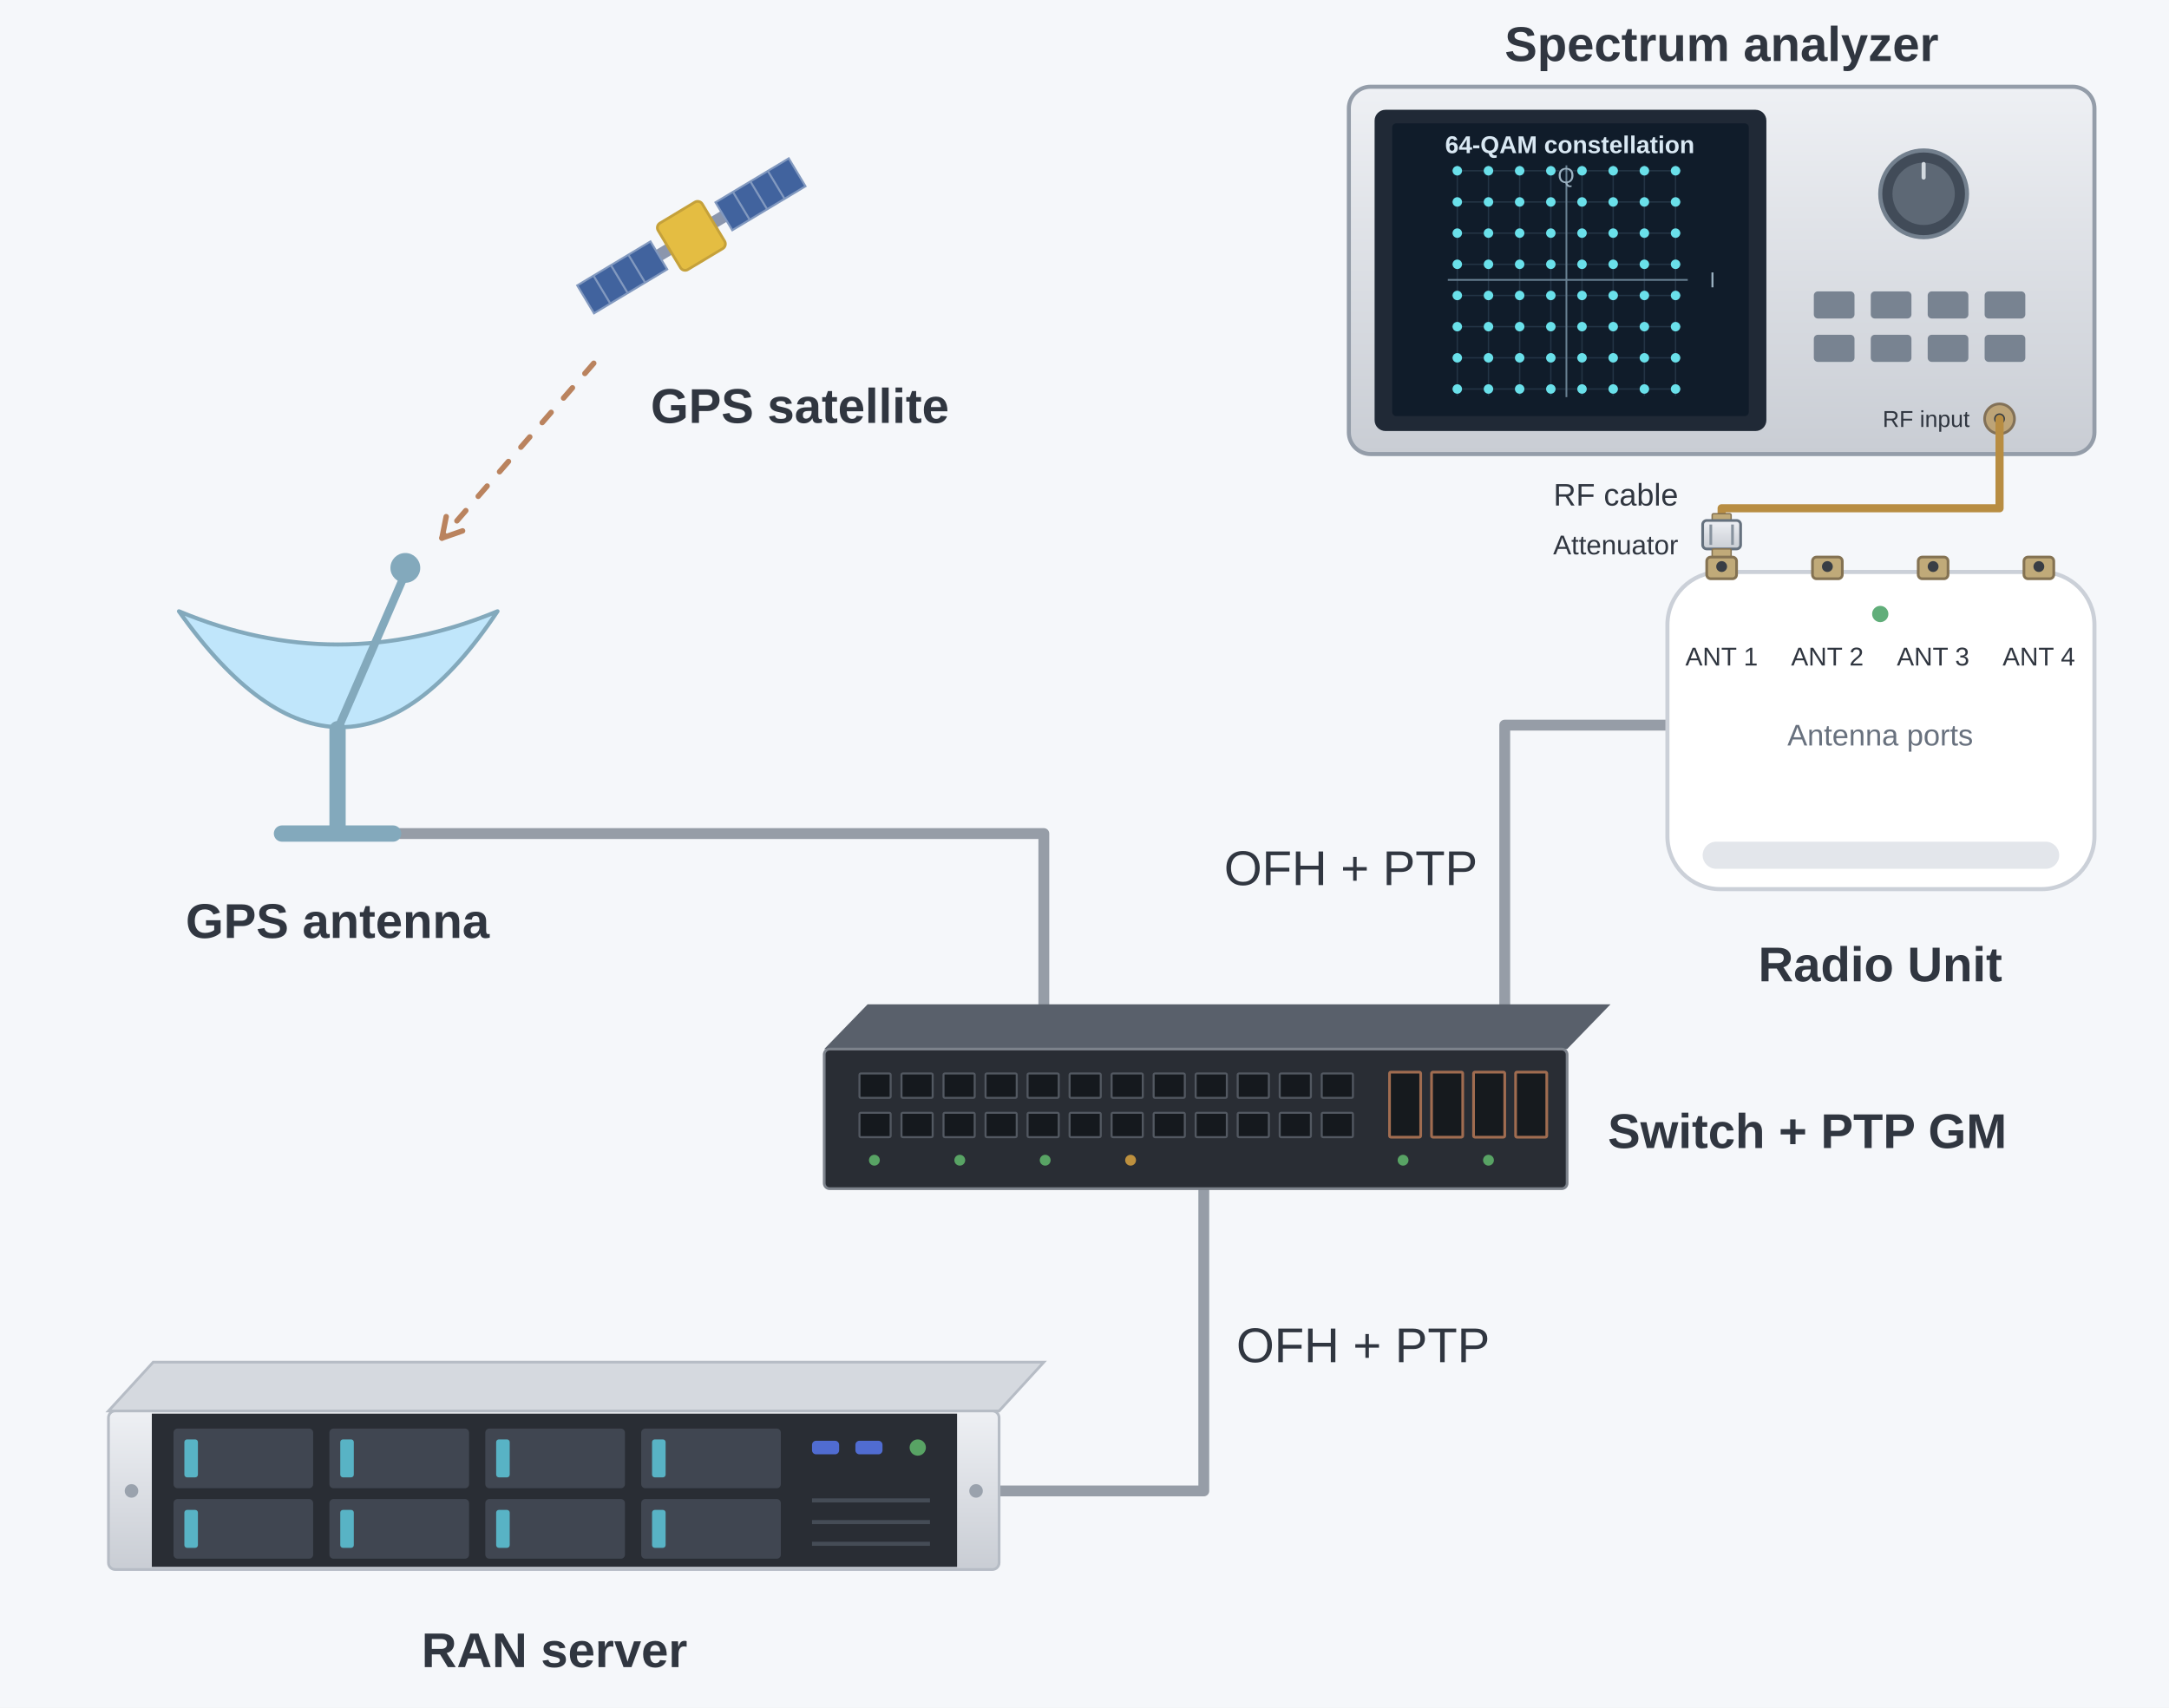
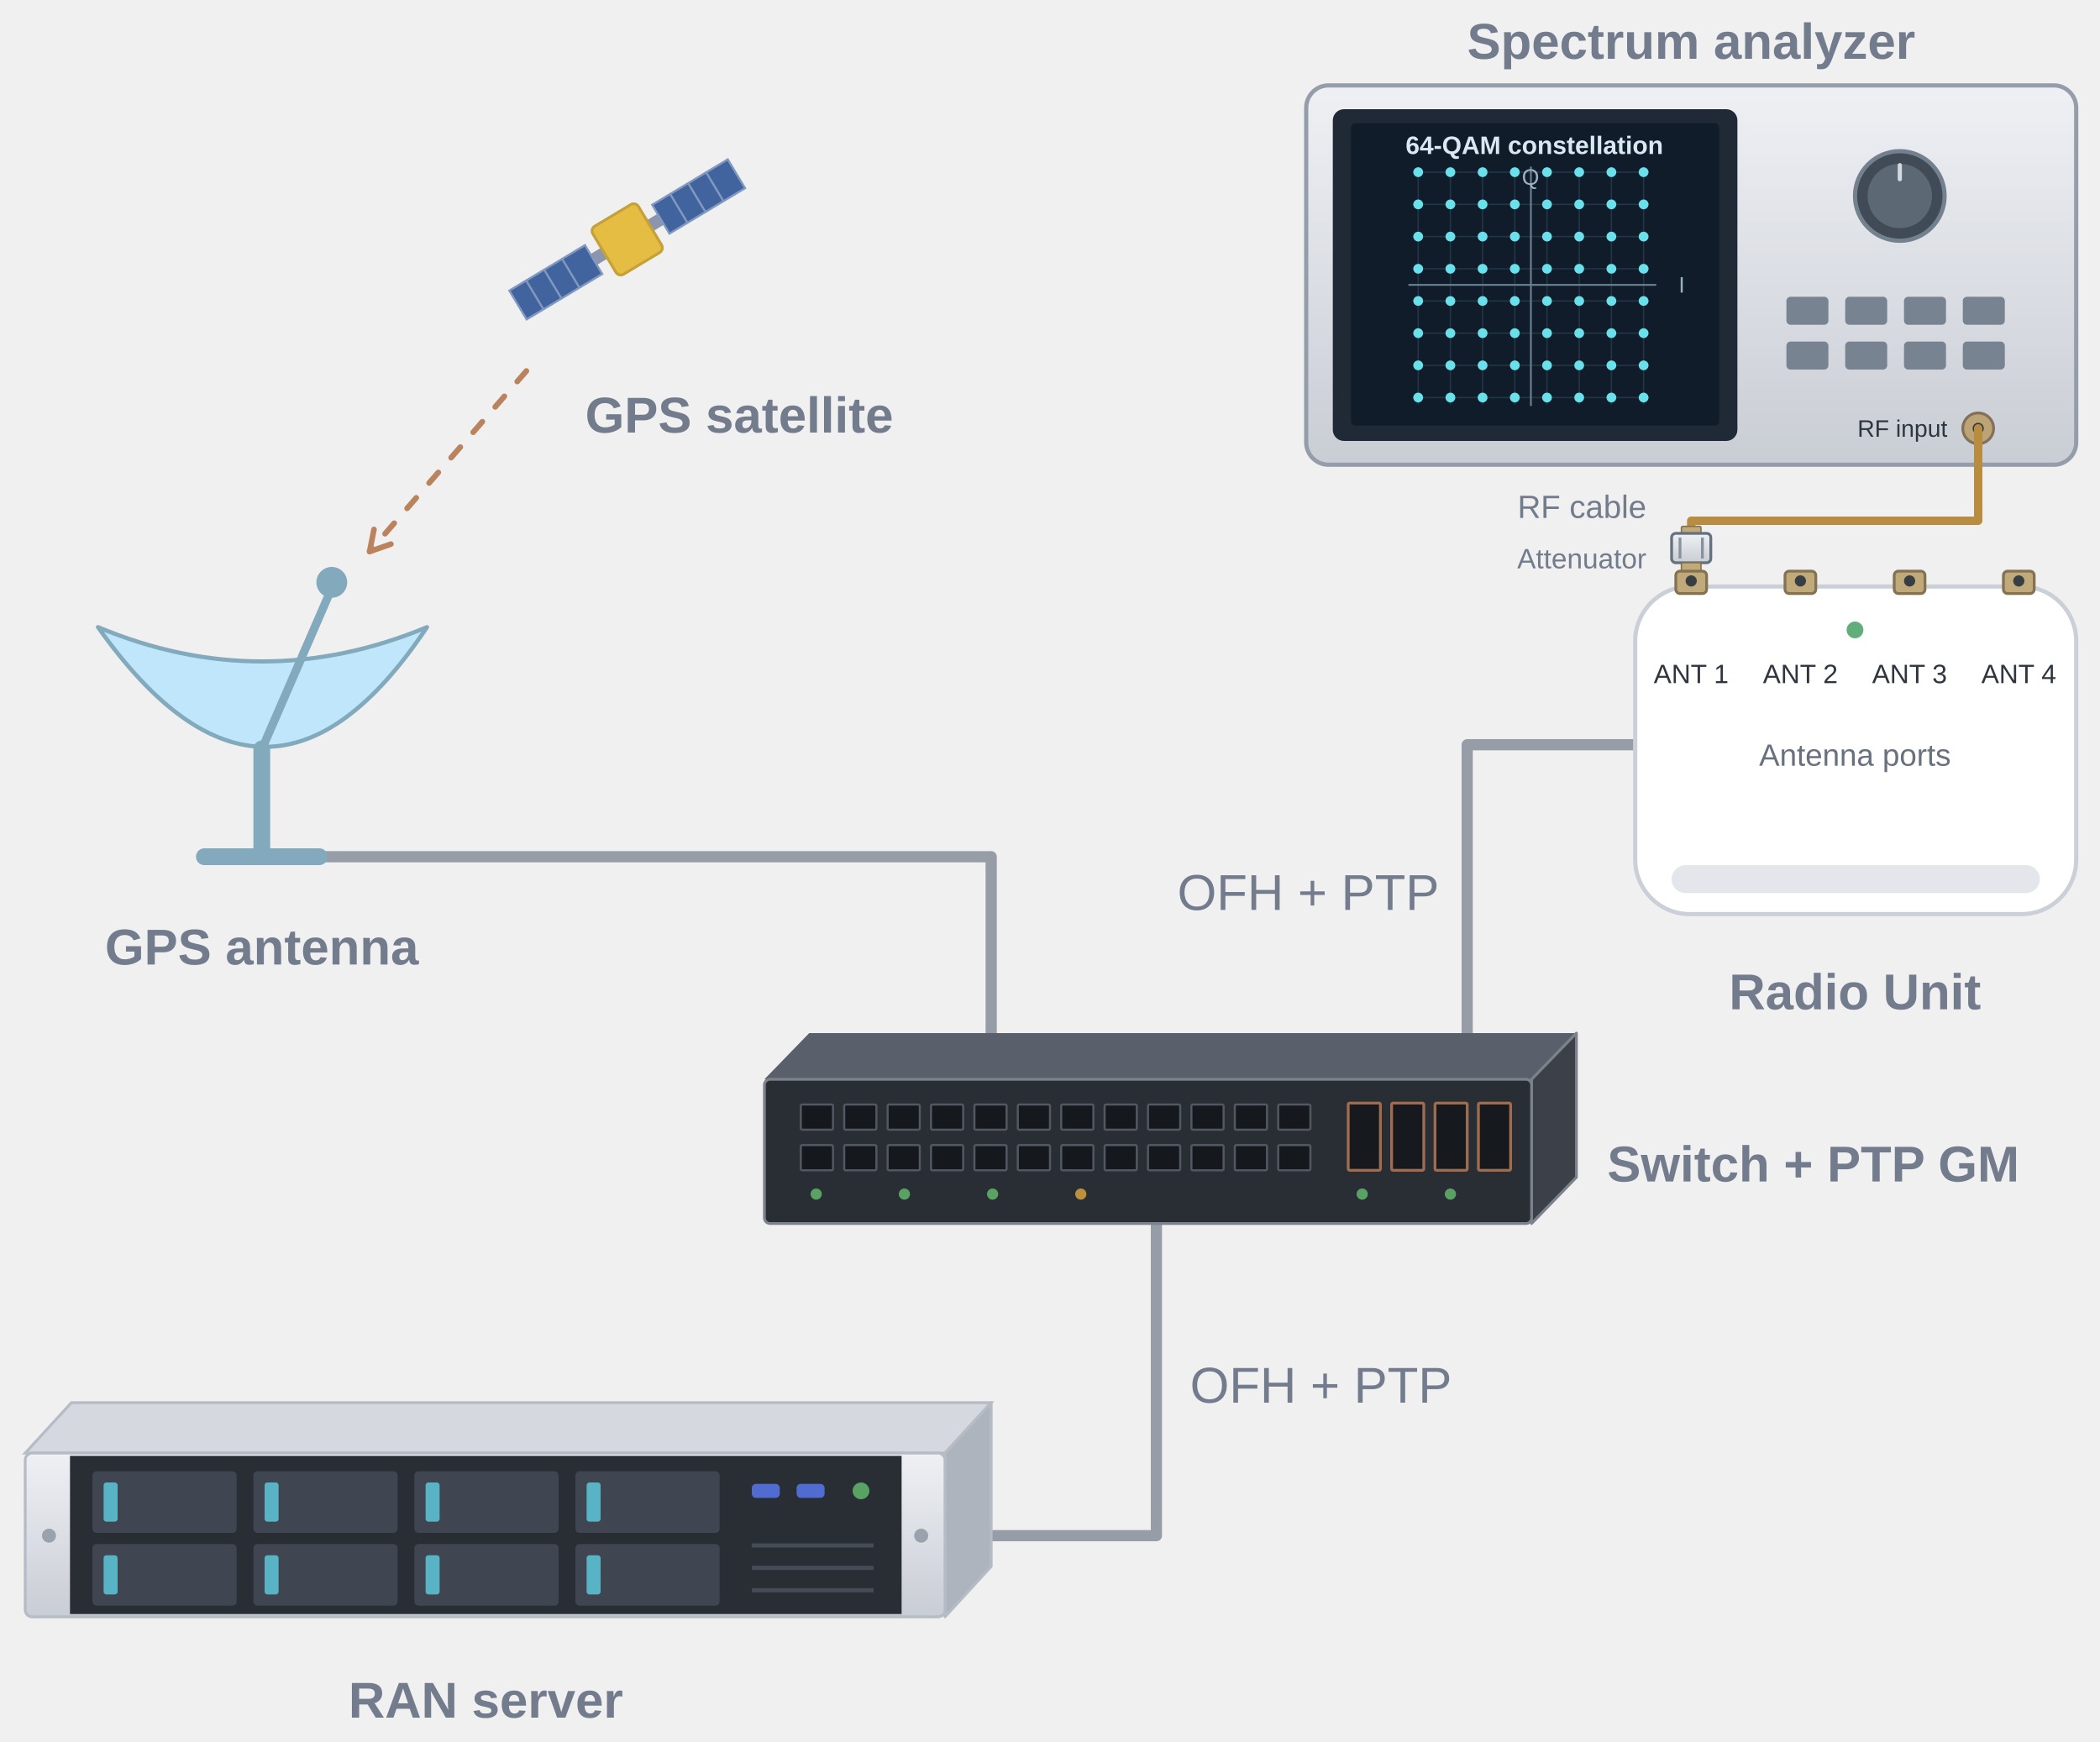
- <svg xmlns="http://www.w3.org/2000/svg" width="1600" height="1260" viewBox="0 0 1600 1260" role="img" aria-labelledby="title desc">
+ <svg xmlns="http://www.w3.org/2000/svg" width="1500" height="1244" viewBox="62 3 1500 1244" role="img" aria-labelledby="title desc">
  <defs>
    <linearGradient id="screen" x2="0" y2="1">
      <stop stop-color="#7999ef" />
      <stop offset="1" stop-color="#5274cf" />
    </linearGradient>
    <linearGradient id="metal" x2="0" y2="1">
      <stop stop-color="#eef0f4" />
      <stop offset="1" stop-color="#c9cdd4" />
    </linearGradient>
    <marker id="gpsArrow" viewBox="0 0 10 10" refX="8" refY="5" markerWidth="5" markerHeight="5" orient="auto-start-reverse">
      <path d="M1 1 L8 5 L1 9" fill="none" stroke="#ba835e" stroke-width="2" stroke-linecap="round" stroke-linejoin="round" />
    </marker>
  </defs>
  <style>
-  text {font-family:Arial,Helvetica,sans-serif;fill:#303640;font-size:36px}
+  text {font-family:Arial,Helvetica,sans-serif;fill:#737c8c;font-size:36px}
+  .device {fill:#303640}
 .label {font-weight:600}
 .link {fill:none;stroke:#969da7;stroke-width:8;stroke-linejoin:round;stroke-linecap:round}
</style>
-   <rect width="1600" height="1260" fill="#f5f7fa" />
  <path class="link" d="M275 615 H770 V760" />
  <path class="link" d="M1110 760 V535 H1230" />
  <path class="link" d="M888 875 V1100 H728" />
  <text x="1090" y="653" text-anchor="end" font-size="32">OFH + PTP</text>
  <text x="912" y="1005" font-size="32">OFH + PTP</text>
  <g transform="translate(510 174) rotate(-31)">
    <path d="M-90 0 H90" stroke="#8b96ad" stroke-width="9" />
    <g fill="#41639e" stroke="#8299bf" stroke-width="1.5">
      <rect x="-91" y="-12" width="63" height="24" />
      <rect x="28" y="-12" width="63" height="24" />
      <path d="M-77 -12 V12 M-62 -12 V12 M-47 -12 V12 M43 -12 V12 M58 -12 V12 M73 -12 V12" />
    </g>
    <rect x="-19" y="-20" width="38" height="40" rx="4" fill="#e4bd42" stroke="#c5a13a" stroke-width="2" />
  </g>
  <text class="label" x="480" y="312">GPS satellite</text>
  <path d="M438 268 L326 397" fill="none" stroke="#ba835e" stroke-width="4" stroke-dasharray="10 14" stroke-linecap="round" marker-end="url(#gpsArrow)" />
  <g stroke="#83a9bc" stroke-linecap="round" stroke-linejoin="round">
    <path d="M132 451 Q249 500 367 451 Q253 622 132 451Z" fill="#c0e6fb" stroke-width="3" />
    <path d="M250 536 L299 423" fill="none" stroke-width="6" />
    <circle cx="299" cy="419" r="10" fill="#83a9bc" stroke-width="2" />
    <path d="M249 538 V615 M208 615 H290" fill="none" stroke-width="12" />
  </g>
  <text class="label" x="249" y="692" text-anchor="middle">GPS antenna</text>
  <text class="label" x="1270" y="45" text-anchor="middle">Spectrum analyzer</text>
  <rect x="995" y="64" width="550" height="271" rx="16" fill="url(#metal)" stroke="#949da9" stroke-width="3" />
  <rect x="1014" y="81" width="289" height="237" rx="8" fill="#202936" />
  <rect x="1027" y="91" width="263" height="216" rx="3" fill="#101c2a" />
  <text x="1158" y="113" text-anchor="middle" style="font-size:18px;fill:#d9e8f3;font-weight:600">64-QAM constellation</text>
  <path d="M1075 122 V292 M1071 126 H1240" stroke="#314457" stroke-width="1" opacity=".6" />
  <path d="M1098 122 V292 M1071 149 H1240" stroke="#314457" stroke-width="1" opacity=".6" />
  <path d="M1121 122 V292 M1071 172 H1240" stroke="#314457" stroke-width="1" opacity=".6" />
  <path d="M1144 122 V292 M1071 195 H1240" stroke="#314457" stroke-width="1" opacity=".6" />
  <path d="M1167 122 V292 M1071 218 H1240" stroke="#314457" stroke-width="1" opacity=".6" />
  <path d="M1190 122 V292 M1071 241 H1240" stroke="#314457" stroke-width="1" opacity=".6" />
  <path d="M1213 122 V292 M1071 264 H1240" stroke="#314457" stroke-width="1" opacity=".6" />
  <path d="M1236 122 V292 M1071 287 H1240" stroke="#314457" stroke-width="1" opacity=".6" />
  <path d="M1155.5 122 V293 M1068 206.5 H1245" stroke="#698193" stroke-width="1.3" />
  <text x="1261" y="212" style="font-size:16px;fill:#9bb1c1">I</text>
  <text x="1149" y="135" style="font-size:16px;fill:#9bb1c1">Q</text>
  <circle class="qam-symbol" cx="1075" cy="126" r="3.5" fill="#6ae0ea" />
  <circle class="qam-symbol" cx="1098" cy="126" r="3.5" fill="#6ae0ea" />
  <circle class="qam-symbol" cx="1121" cy="126" r="3.5" fill="#6ae0ea" />
  <circle class="qam-symbol" cx="1144" cy="126" r="3.5" fill="#6ae0ea" />
  <circle class="qam-symbol" cx="1167" cy="126" r="3.5" fill="#6ae0ea" />
  <circle class="qam-symbol" cx="1190" cy="126" r="3.5" fill="#6ae0ea" />
  <circle class="qam-symbol" cx="1213" cy="126" r="3.5" fill="#6ae0ea" />
  <circle class="qam-symbol" cx="1236" cy="126" r="3.5" fill="#6ae0ea" />
  <circle class="qam-symbol" cx="1075" cy="149" r="3.5" fill="#6ae0ea" />
  <circle class="qam-symbol" cx="1098" cy="149" r="3.5" fill="#6ae0ea" />
  <circle class="qam-symbol" cx="1121" cy="149" r="3.5" fill="#6ae0ea" />
  <circle class="qam-symbol" cx="1144" cy="149" r="3.5" fill="#6ae0ea" />
  <circle class="qam-symbol" cx="1167" cy="149" r="3.5" fill="#6ae0ea" />
  <circle class="qam-symbol" cx="1190" cy="149" r="3.5" fill="#6ae0ea" />
  <circle class="qam-symbol" cx="1213" cy="149" r="3.5" fill="#6ae0ea" />
  <circle class="qam-symbol" cx="1236" cy="149" r="3.5" fill="#6ae0ea" />
  <circle class="qam-symbol" cx="1075" cy="172" r="3.5" fill="#6ae0ea" />
  <circle class="qam-symbol" cx="1098" cy="172" r="3.5" fill="#6ae0ea" />
  <circle class="qam-symbol" cx="1121" cy="172" r="3.5" fill="#6ae0ea" />
  <circle class="qam-symbol" cx="1144" cy="172" r="3.5" fill="#6ae0ea" />
  <circle class="qam-symbol" cx="1167" cy="172" r="3.5" fill="#6ae0ea" />
  <circle class="qam-symbol" cx="1190" cy="172" r="3.5" fill="#6ae0ea" />
  <circle class="qam-symbol" cx="1213" cy="172" r="3.5" fill="#6ae0ea" />
  <circle class="qam-symbol" cx="1236" cy="172" r="3.5" fill="#6ae0ea" />
  <circle class="qam-symbol" cx="1075" cy="195" r="3.5" fill="#6ae0ea" />
  <circle class="qam-symbol" cx="1098" cy="195" r="3.5" fill="#6ae0ea" />
  <circle class="qam-symbol" cx="1121" cy="195" r="3.5" fill="#6ae0ea" />
  <circle class="qam-symbol" cx="1144" cy="195" r="3.5" fill="#6ae0ea" />
  <circle class="qam-symbol" cx="1167" cy="195" r="3.5" fill="#6ae0ea" />
  <circle class="qam-symbol" cx="1190" cy="195" r="3.5" fill="#6ae0ea" />
  <circle class="qam-symbol" cx="1213" cy="195" r="3.5" fill="#6ae0ea" />
  <circle class="qam-symbol" cx="1236" cy="195" r="3.5" fill="#6ae0ea" />
  <circle class="qam-symbol" cx="1075" cy="218" r="3.5" fill="#6ae0ea" />
  <circle class="qam-symbol" cx="1098" cy="218" r="3.5" fill="#6ae0ea" />
  <circle class="qam-symbol" cx="1121" cy="218" r="3.5" fill="#6ae0ea" />
  <circle class="qam-symbol" cx="1144" cy="218" r="3.5" fill="#6ae0ea" />
  <circle class="qam-symbol" cx="1167" cy="218" r="3.5" fill="#6ae0ea" />
  <circle class="qam-symbol" cx="1190" cy="218" r="3.5" fill="#6ae0ea" />
  <circle class="qam-symbol" cx="1213" cy="218" r="3.5" fill="#6ae0ea" />
  <circle class="qam-symbol" cx="1236" cy="218" r="3.5" fill="#6ae0ea" />
  <circle class="qam-symbol" cx="1075" cy="241" r="3.5" fill="#6ae0ea" />
  <circle class="qam-symbol" cx="1098" cy="241" r="3.5" fill="#6ae0ea" />
  <circle class="qam-symbol" cx="1121" cy="241" r="3.5" fill="#6ae0ea" />
  <circle class="qam-symbol" cx="1144" cy="241" r="3.5" fill="#6ae0ea" />
  <circle class="qam-symbol" cx="1167" cy="241" r="3.5" fill="#6ae0ea" />
  <circle class="qam-symbol" cx="1190" cy="241" r="3.5" fill="#6ae0ea" />
  <circle class="qam-symbol" cx="1213" cy="241" r="3.5" fill="#6ae0ea" />
  <circle class="qam-symbol" cx="1236" cy="241" r="3.5" fill="#6ae0ea" />
  <circle class="qam-symbol" cx="1075" cy="264" r="3.5" fill="#6ae0ea" />
  <circle class="qam-symbol" cx="1098" cy="264" r="3.5" fill="#6ae0ea" />
  <circle class="qam-symbol" cx="1121" cy="264" r="3.5" fill="#6ae0ea" />
  <circle class="qam-symbol" cx="1144" cy="264" r="3.5" fill="#6ae0ea" />
  <circle class="qam-symbol" cx="1167" cy="264" r="3.5" fill="#6ae0ea" />
  <circle class="qam-symbol" cx="1190" cy="264" r="3.5" fill="#6ae0ea" />
  <circle class="qam-symbol" cx="1213" cy="264" r="3.5" fill="#6ae0ea" />
  <circle class="qam-symbol" cx="1236" cy="264" r="3.5" fill="#6ae0ea" />
  <circle class="qam-symbol" cx="1075" cy="287" r="3.5" fill="#6ae0ea" />
  <circle class="qam-symbol" cx="1098" cy="287" r="3.5" fill="#6ae0ea" />
  <circle class="qam-symbol" cx="1121" cy="287" r="3.5" fill="#6ae0ea" />
  <circle class="qam-symbol" cx="1144" cy="287" r="3.5" fill="#6ae0ea" />
  <circle class="qam-symbol" cx="1167" cy="287" r="3.5" fill="#6ae0ea" />
  <circle class="qam-symbol" cx="1190" cy="287" r="3.5" fill="#6ae0ea" />
  <circle class="qam-symbol" cx="1213" cy="287" r="3.5" fill="#6ae0ea" />
  <circle class="qam-symbol" cx="1236" cy="287" r="3.5" fill="#6ae0ea" />
  <circle cx="1419" cy="143" r="32" fill="#414b58" stroke="#73808e" stroke-width="3" />
  <circle cx="1419" cy="143" r="23" fill="#5d6875" />
  <path d="M1419 121 V131" stroke="#d2d9df" stroke-width="3" stroke-linecap="round" />
-   <text x="1453" y="315" text-anchor="end" style="font-size:17px">RF input</text>
+   <text x="1453" y="315" text-anchor="end" style="font-size:17px" class="device">RF input</text>
  <rect x="1338" y="215" width="30" height="20" rx="3" fill="#788391" />
  <rect x="1380" y="215" width="30" height="20" rx="3" fill="#788391" />
  <rect x="1422" y="215" width="30" height="20" rx="3" fill="#788391" />
  <rect x="1464" y="215" width="30" height="20" rx="3" fill="#788391" />
  <rect x="1338" y="247" width="30" height="20" rx="3" fill="#788391" />
  <rect x="1380" y="247" width="30" height="20" rx="3" fill="#788391" />
  <rect x="1422" y="247" width="30" height="20" rx="3" fill="#788391" />
  <rect x="1464" y="247" width="30" height="20" rx="3" fill="#788391" />
  <circle cx="1475" cy="309" r="11" fill="#bda477" stroke="#827158" stroke-width="2" />
  <circle cx="1475" cy="309" r="4" fill="#313a45" />
  <path d="M1475 309 V375 H1270 V412" fill="none" stroke="#b88d42" stroke-width="6" stroke-linecap="round" stroke-linejoin="round" />
  <text x="1238" y="373" text-anchor="end" style="font-size:23px">RF cable</text>
  <rect x="1263" y="379" width="14" height="5" rx="1" fill="#c0aa79" stroke="#847252" stroke-width="1" />
  <rect x="1256" y="384" width="28" height="21" rx="3" fill="url(#metal)" stroke="#65717e" stroke-width="2" />
  <path d="M1262 387 V402 M1278 387 V402" stroke="#87929e" stroke-width="2" />
  <rect x="1263" y="405" width="14" height="7" rx="1" fill="#c0aa79" stroke="#847252" stroke-width="1" />
  <text x="1238" y="409" text-anchor="end" style="font-size:20px">Attenuator</text>
  <rect x="1230" y="422" width="315" height="234" rx="39" fill="#fff" stroke="#cbd0d8" stroke-width="3" />
  <circle cx="1387" cy="453" r="6" fill="#61ae7a" />
  <rect x="1256" y="621" width="263" height="20" rx="10" fill="#e3e6eb" />
  <text class="label" x="1387" y="724" text-anchor="middle">Radio Unit</text>
  <rect x="1259" y="411" width="22" height="16" rx="3" fill="#c0aa79" stroke="#847252" stroke-width="2" />
  <circle cx="1270" cy="418" r="4" fill="#393e45" />
-   <text x="1270" y="491" text-anchor="middle" style="font-size:19px">ANT 1</text>
+   <text x="1270" y="491" text-anchor="middle" style="font-size:19px" class="device">ANT 1</text>
  <rect x="1337" y="411" width="22" height="16" rx="3" fill="#c0aa79" stroke="#847252" stroke-width="2" />
  <circle cx="1348" cy="418" r="4" fill="#393e45" />
-   <text x="1348" y="491" text-anchor="middle" style="font-size:19px">ANT 2</text>
+   <text x="1348" y="491" text-anchor="middle" style="font-size:19px" class="device">ANT 2</text>
  <rect x="1415" y="411" width="22" height="16" rx="3" fill="#c0aa79" stroke="#847252" stroke-width="2" />
  <circle cx="1426" cy="418" r="4" fill="#393e45" />
-   <text x="1426" y="491" text-anchor="middle" style="font-size:19px">ANT 3</text>
+   <text x="1426" y="491" text-anchor="middle" style="font-size:19px" class="device">ANT 3</text>
  <rect x="1493" y="411" width="22" height="16" rx="3" fill="#c0aa79" stroke="#847252" stroke-width="2" />
  <circle cx="1504" cy="418" r="4" fill="#393e45" />
-   <text x="1504" y="491" text-anchor="middle" style="font-size:19px">ANT 4</text>
+   <text x="1504" y="491" text-anchor="middle" style="font-size:19px" class="device">ANT 4</text>
  <text x="1387" y="550" text-anchor="middle" style="font-size:22px;fill:#68717e">Antenna ports</text>
  <path d="M608 774 L640 741 H1188 L1156 774Z" fill="#59606b" />
+   <path d="M1156 774 L1188 741 V844 L1156 877Z" fill="#3b4049" stroke="#7c828b" stroke-width="2" stroke-linejoin="round" />
  <rect x="608" y="774" width="548" height="103" rx="4" fill="#292d34" stroke="#7c828b" stroke-width="2" />
  <rect x="634" y="792" width="23" height="18" rx="1" fill="#15191e" stroke="#525861" stroke-width="1.5" />
  <rect x="665" y="792" width="23" height="18" rx="1" fill="#15191e" stroke="#525861" stroke-width="1.5" />
  <rect x="696" y="792" width="23" height="18" rx="1" fill="#15191e" stroke="#525861" stroke-width="1.5" />
  <rect x="727" y="792" width="23" height="18" rx="1" fill="#15191e" stroke="#525861" stroke-width="1.5" />
  <rect x="758" y="792" width="23" height="18" rx="1" fill="#15191e" stroke="#525861" stroke-width="1.5" />
  <rect x="789" y="792" width="23" height="18" rx="1" fill="#15191e" stroke="#525861" stroke-width="1.5" />
  <rect x="820" y="792" width="23" height="18" rx="1" fill="#15191e" stroke="#525861" stroke-width="1.5" />
  <rect x="851" y="792" width="23" height="18" rx="1" fill="#15191e" stroke="#525861" stroke-width="1.5" />
  <rect x="882" y="792" width="23" height="18" rx="1" fill="#15191e" stroke="#525861" stroke-width="1.5" />
  <rect x="913" y="792" width="23" height="18" rx="1" fill="#15191e" stroke="#525861" stroke-width="1.5" />
  <rect x="944" y="792" width="23" height="18" rx="1" fill="#15191e" stroke="#525861" stroke-width="1.5" />
  <rect x="975" y="792" width="23" height="18" rx="1" fill="#15191e" stroke="#525861" stroke-width="1.5" />
  <rect x="634" y="821" width="23" height="18" rx="1" fill="#15191e" stroke="#525861" stroke-width="1.5" />
  <rect x="665" y="821" width="23" height="18" rx="1" fill="#15191e" stroke="#525861" stroke-width="1.5" />
  <rect x="696" y="821" width="23" height="18" rx="1" fill="#15191e" stroke="#525861" stroke-width="1.5" />
  <rect x="727" y="821" width="23" height="18" rx="1" fill="#15191e" stroke="#525861" stroke-width="1.5" />
  <rect x="758" y="821" width="23" height="18" rx="1" fill="#15191e" stroke="#525861" stroke-width="1.5" />
  <rect x="789" y="821" width="23" height="18" rx="1" fill="#15191e" stroke="#525861" stroke-width="1.5" />
  <rect x="820" y="821" width="23" height="18" rx="1" fill="#15191e" stroke="#525861" stroke-width="1.5" />
  <rect x="851" y="821" width="23" height="18" rx="1" fill="#15191e" stroke="#525861" stroke-width="1.5" />
  <rect x="882" y="821" width="23" height="18" rx="1" fill="#15191e" stroke="#525861" stroke-width="1.5" />
  <rect x="913" y="821" width="23" height="18" rx="1" fill="#15191e" stroke="#525861" stroke-width="1.5" />
  <rect x="944" y="821" width="23" height="18" rx="1" fill="#15191e" stroke="#525861" stroke-width="1.5" />
  <rect x="975" y="821" width="23" height="18" rx="1" fill="#15191e" stroke="#525861" stroke-width="1.5" />
  <rect x="1025" y="791" width="23" height="48" rx="1" fill="#161a1e" stroke="#a06c50" stroke-width="2" />
  <rect x="1056" y="791" width="23" height="48" rx="1" fill="#161a1e" stroke="#a06c50" stroke-width="2" />
  <rect x="1087" y="791" width="23" height="48" rx="1" fill="#161a1e" stroke="#a06c50" stroke-width="2" />
  <rect x="1118" y="791" width="23" height="48" rx="1" fill="#161a1e" stroke="#a06c50" stroke-width="2" />
  <circle cx="645" cy="856" r="4" fill="#58a364" />
  <circle cx="708" cy="856" r="4" fill="#58a364" />
  <circle cx="771" cy="856" r="4" fill="#58a364" />
  <circle cx="834" cy="856" r="4" fill="#bd903e" />
  <circle cx="1035" cy="856" r="4" fill="#58a364" />
  <circle cx="1098" cy="856" r="4" fill="#58a364" />
-   <text class="label" x="1186" y="847">Switch + PTP GM</text>
+   <text class="label" x="1210" y="847">Switch + PTP GM</text>
  <path d="M80 1041 L113 1005 H770 L737 1041Z" fill="#d5d9df" stroke="#b6bcc5" stroke-width="2" />
+   <path d="M737 1041 L770 1005 V1122 L737 1158Z" fill="#aeb4bd" stroke="#b6bcc5" stroke-width="2" stroke-linejoin="round" />
  <rect x="80" y="1041" width="657" height="117" rx="5" fill="url(#metal)" stroke="#b6bcc5" stroke-width="2" />
  <rect x="112" y="1043" width="594" height="113" fill="#292d34" />
  <circle cx="97" cy="1100" r="5" fill="#9aa2ad" />
  <circle cx="720" cy="1100" r="5" fill="#9aa2ad" />
  <rect x="128" y="1054" width="103" height="44" rx="3" fill="#404651" />
  <rect x="136" y="1062" width="10" height="28" rx="2" fill="#58b3c5" />
  <rect x="243" y="1054" width="103" height="44" rx="3" fill="#404651" />
  <rect x="251" y="1062" width="10" height="28" rx="2" fill="#58b3c5" />
  <rect x="358" y="1054" width="103" height="44" rx="3" fill="#404651" />
  <rect x="366" y="1062" width="10" height="28" rx="2" fill="#58b3c5" />
  <rect x="473" y="1054" width="103" height="44" rx="3" fill="#404651" />
  <rect x="481" y="1062" width="10" height="28" rx="2" fill="#58b3c5" />
  <rect x="128" y="1106" width="103" height="44" rx="3" fill="#404651" />
  <rect x="136" y="1114" width="10" height="28" rx="2" fill="#58b3c5" />
  <rect x="243" y="1106" width="103" height="44" rx="3" fill="#404651" />
  <rect x="251" y="1114" width="10" height="28" rx="2" fill="#58b3c5" />
  <rect x="358" y="1106" width="103" height="44" rx="3" fill="#404651" />
  <rect x="366" y="1114" width="10" height="28" rx="2" fill="#58b3c5" />
  <rect x="473" y="1106" width="103" height="44" rx="3" fill="#404651" />
  <rect x="481" y="1114" width="10" height="28" rx="2" fill="#58b3c5" />
  <rect x="599" y="1063" width="20" height="10" rx="3" fill="#506cd1" />
  <rect x="631" y="1063" width="20" height="10" rx="3" fill="#506cd1" />
  <circle cx="677" cy="1068" r="6" fill="#58a364" />
  <path d="M599 1107 H686 M599 1123 H686 M599 1139 H686" stroke="#454c56" stroke-width="3" />
  <text class="label" x="409" y="1230" text-anchor="middle">RAN server</text>
</svg>
